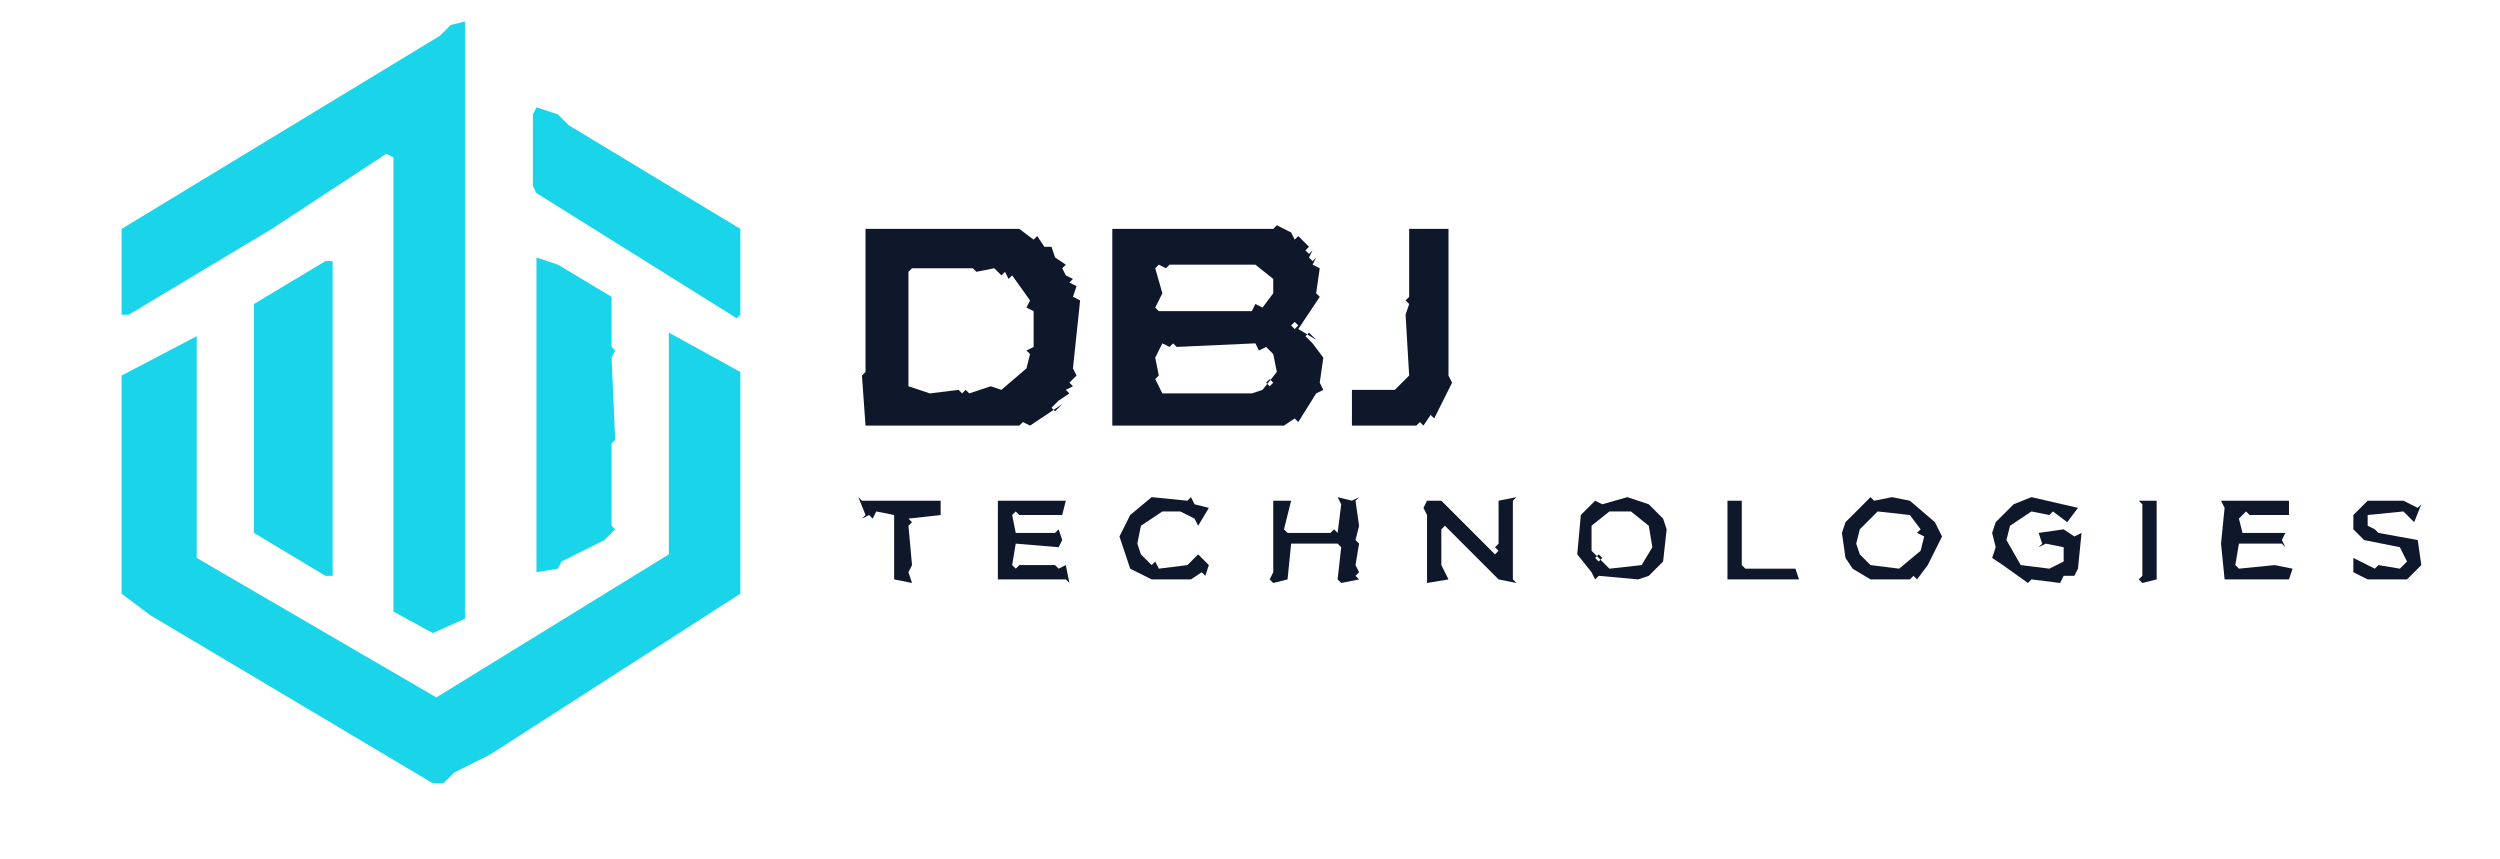
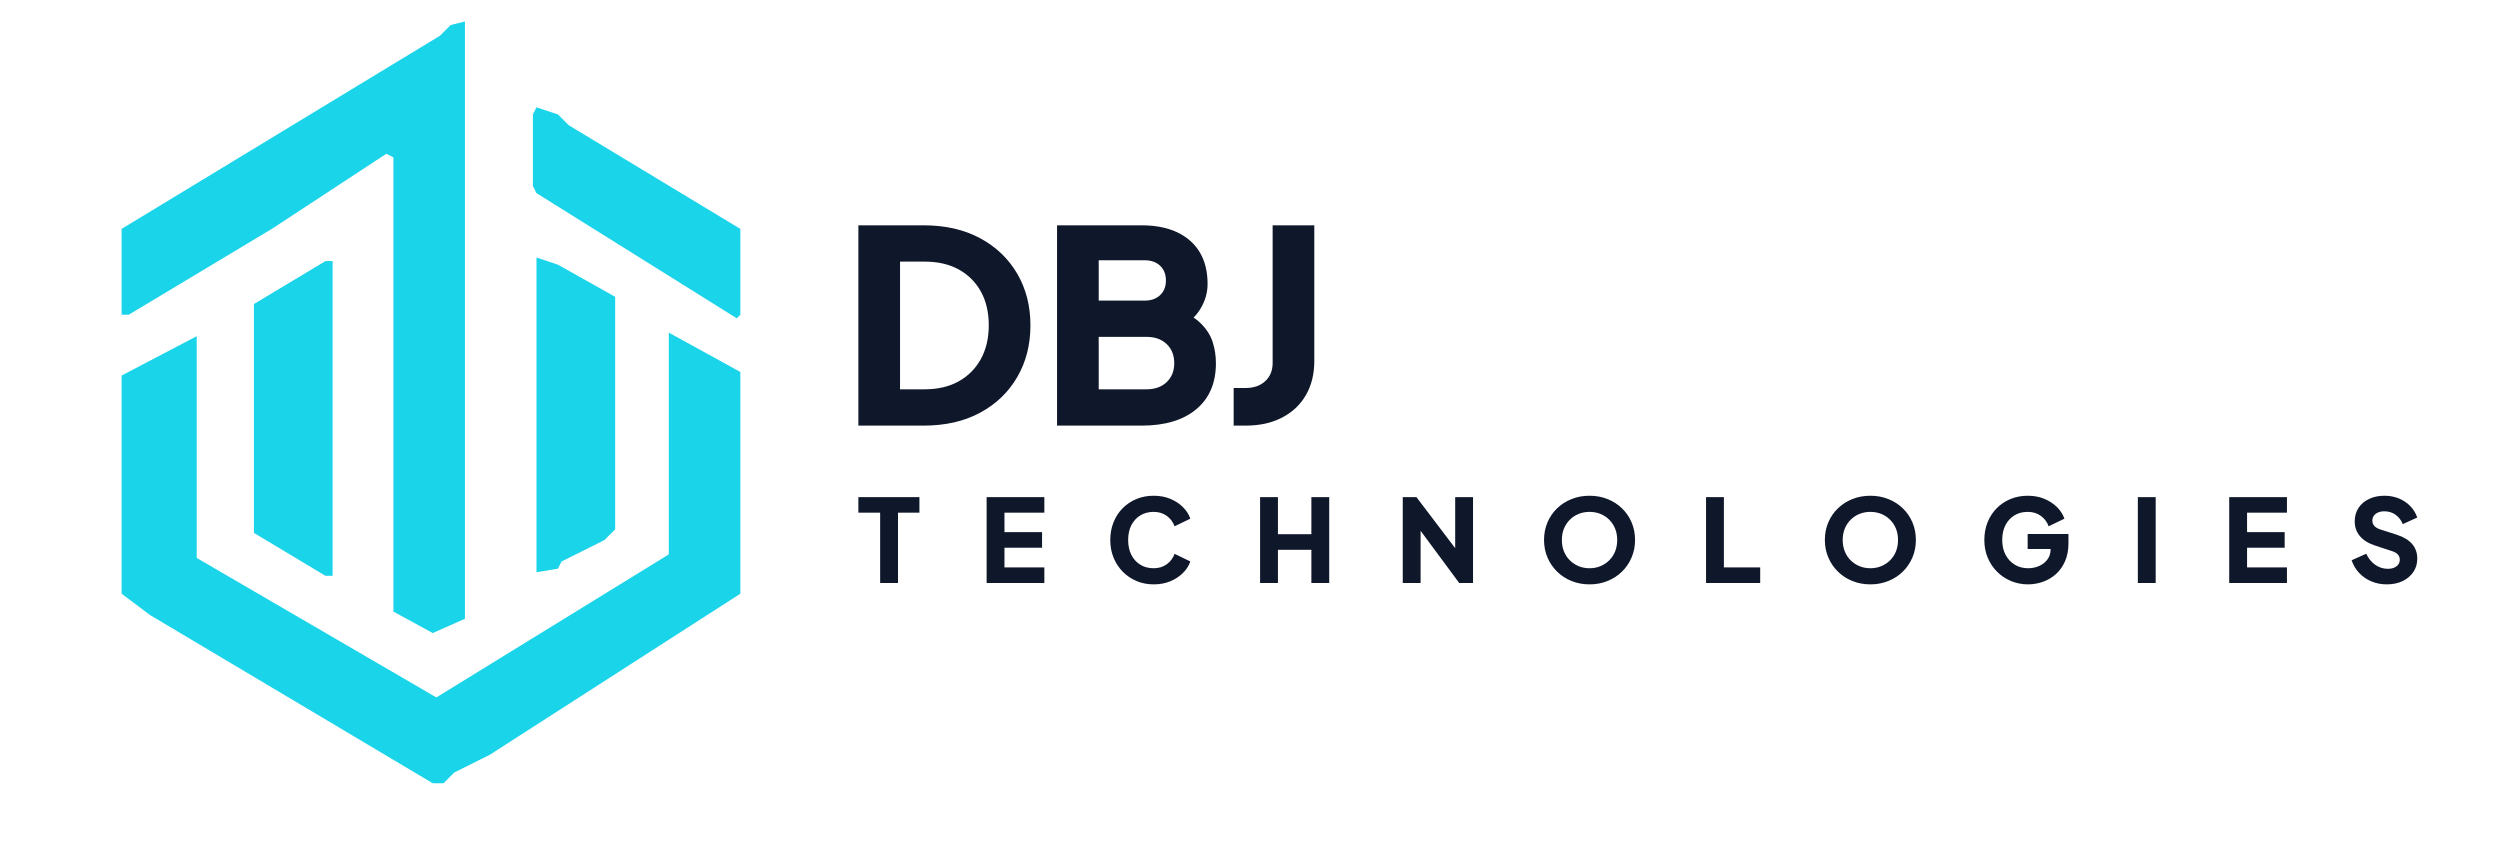
<svg xmlns="http://www.w3.org/2000/svg" viewBox="0 0 699 240" role="img" aria-labelledby="title desc">
-   <path d="M 207 104 L 187 93 L 187 155 L 122 195 L 55 156 L 55 94 L 34 105 L 34 166 L 42 172 L 121 219 L 124 219 L 127 216 L 137 211 L 207 166 Z M 91 73 L 71 85 L 71 149 L 91 161 L 93 161 L 93 73 Z M 150 72 L 150 160 L 156 159 L 157 157 L 169 151 L 172 148 L 171 147 L 171 124 L 172 123 L 171 100 L 172 98 L 171 97 L 171 83 L 156 74 Z M 150 30 L 149 32 L 149 52 L 150 54 L 206 89 L 207 88 L 207 64 L 159 35 L 156 32 Z M 130 6 L 126 7 L 123 10 L 34 64 L 34 88 L 36 88 L 76 64 L 108 43 L 110 44 L 110 171 L 121 177 L 130 173 Z" fill="#1AD4EA" fill-rule="evenodd" />
-   <path d="M 662 140 L 658 144 L 658 148 L 661 151 L 671 153 L 673 157 L 671 159 L 665 158 L 664 159 L 658 156 L 658 160 L 662 162 L 673 162 L 677 158 L 676 151 L 665 149 L 664 148 L 665 147 L 664 148 L 662 147 L 662 144 L 672 143 L 675 146 L 677 141 L 676 142 L 672 140 Z M 621 140 L 622 142 L 621 152 L 622 162 L 640 162 L 641 159 L 636 158 L 626 159 L 625 158 L 626 152 L 638 152 L 639 153 L 638 151 L 639 149 L 627 149 L 626 145 L 628 143 L 629 144 L 640 144 L 640 140 Z M 603 140 L 598 140 L 599 141 L 599 161 L 598 162 L 599 163 L 603 162 Z M 483 140 L 483 162 L 503 162 L 502 159 L 488 159 L 487 158 L 487 140 Z M 279 140 L 279 162 L 278 163 L 279 162 L 298 162 L 299 163 L 298 158 L 296 159 L 295 158 L 285 158 L 284 159 L 283 158 L 284 152 L 296 153 L 297 151 L 296 148 L 295 149 L 284 149 L 283 144 L 284 143 L 285 144 L 297 144 L 298 140 Z M 563 141 L 558 146 L 557 149 L 558 153 L 557 156 L 560 158 L 559 159 L 560 158 L 567 163 L 568 162 L 576 163 L 577 161 L 580 161 L 581 159 L 582 160 L 581 159 L 582 149 L 580 150 L 577 148 L 570 149 L 571 152 L 570 153 L 572 152 L 577 153 L 577 157 L 573 159 L 565 158 L 561 151 L 562 147 L 568 143 L 573 144 L 574 143 L 578 146 L 581 142 L 568 139 Z M 523 139 L 516 146 L 515 149 L 516 156 L 518 159 L 523 162 L 534 162 L 535 161 L 536 162 L 539 158 L 540 159 L 539 158 L 543 150 L 541 146 L 534 140 L 529 139 L 524 140 Z M 525 143 L 534 144 L 537 148 L 536 149 L 538 150 L 537 154 L 531 159 L 523 158 L 520 155 L 519 152 L 520 148 Z M 461 141 L 455 139 L 448 141 L 446 140 L 442 144 L 441 155 L 445 160 L 444 161 L 445 160 L 446 162 L 447 161 L 458 162 L 461 161 L 465 157 L 466 148 L 465 145 Z M 446 156 L 447 155 L 448 156 L 447 157 Z M 445 147 L 450 143 L 456 143 L 461 147 L 462 153 L 459 158 L 450 159 L 445 154 Z M 424 139 L 419 140 L 419 152 L 417 154 L 403 140 L 399 140 L 398 142 L 399 144 L 399 163 L 405 162 L 403 158 L 403 148 L 404 147 L 415 158 L 414 159 L 415 158 L 419 162 L 424 163 L 423 162 L 423 140 Z M 417 154 L 418 153 L 419 154 L 418 155 Z M 380 139 L 378 140 L 374 139 L 375 141 L 374 149 L 373 148 L 372 149 L 360 149 L 359 148 L 361 140 L 356 140 L 356 160 L 355 162 L 356 163 L 360 162 L 361 152 L 374 152 L 375 153 L 374 162 L 375 163 L 380 162 L 379 161 L 380 160 L 379 158 L 380 152 L 379 151 L 380 147 L 379 140 Z M 316 144 L 313 150 L 316 159 L 322 162 L 333 162 L 336 160 L 337 161 L 338 158 L 335 155 L 332 158 L 324 159 L 323 157 L 322 158 L 319 155 L 318 152 L 319 147 L 325 143 L 330 143 L 334 145 L 335 147 L 338 142 L 334 141 L 333 139 L 332 140 L 322 139 Z M 240 139 L 242 144 L 241 145 L 243 144 L 244 145 L 245 143 L 250 144 L 250 162 L 255 163 L 254 160 L 255 158 L 254 147 L 255 146 L 254 145 L 263 144 L 263 140 L 241 140 Z M 405 64 L 394 64 L 394 83 L 393 84 L 394 85 L 393 88 L 394 105 L 393 106 L 392 105 L 393 106 L 390 109 L 378 109 L 378 119 L 396 119 L 397 118 L 398 119 L 400 116 L 401 117 L 406 107 L 405 105 Z M 367 70 L 363 66 L 362 67 L 361 65 L 357 63 L 356 64 L 311 64 L 311 119 L 359 119 L 362 117 L 363 118 L 368 110 L 370 109 L 369 107 L 370 100 L 367 96 L 368 95 L 363 92 L 369 83 L 368 82 L 369 75 L 367 74 L 368 72 L 367 73 L 366 72 Z M 354 107 L 355 106 L 356 107 L 355 108 Z M 323 100 L 325 96 L 327 97 L 328 96 L 329 97 L 351 96 L 352 98 L 354 97 L 356 99 L 357 104 L 353 109 L 350 110 L 325 110 L 323 106 L 324 105 Z M 366 95 L 367 94 L 368 95 L 367 96 Z M 365 94 L 366 93 L 367 94 L 366 95 Z M 361 91 L 362 90 L 363 91 L 362 92 Z M 323 75 L 324 74 L 326 75 L 327 74 L 351 74 L 356 78 L 356 82 L 353 86 L 351 85 L 350 87 L 324 87 L 323 86 L 325 82 Z M 365 70 L 366 69 L 367 70 L 366 71 Z M 241 63 L 242 64 L 242 104 L 241 105 L 242 119 L 285 119 L 286 118 L 288 119 L 297 113 L 296 112 L 299 110 L 298 109 L 300 108 L 299 107 L 301 105 L 300 103 L 302 84 L 300 83 L 301 80 L 299 79 L 300 78 L 298 77 L 297 75 L 298 74 L 295 72 L 294 69 L 292 69 L 290 66 L 289 67 L 285 64 L 242 64 Z M 294 114 L 295 113 L 296 114 L 295 115 Z M 295 113 L 296 112 L 297 113 L 296 114 Z M 254 76 L 255 75 L 272 75 L 273 76 L 278 75 L 280 77 L 281 76 L 282 78 L 283 77 L 288 84 L 287 86 L 289 87 L 289 97 L 287 98 L 288 99 L 287 103 L 280 109 L 277 108 L 271 110 L 270 109 L 269 110 L 268 109 L 260 110 L 254 108 Z" fill="#0f172a" fill-rule="evenodd" />
+   <path d="M 207 104 L 187 93 L 187 155 L 122 195 L 55 156 L 55 94 L 34 105 L 34 166 L 42 172 L 121 219 L 124 219 L 127 216 L 137 211 L 207 166 Z M 91 73 L 71 85 L 71 149 L 91 161 L 93 161 L 93 73 Z M 150 72 L 150 160 L 156 159 L 157 157 L 169 151 L 172 148 L 172 83 L 156 74 Z M 150 30 L 149 32 L 149 52 L 150 54 L 206 89 L 207 88 L 207 64 L 159 35 L 156 32 Z M 130 6 L 126 7 L 123 10 L 34 64 L 34 88 L 36 88 L 76 64 L 108 43 L 110 44 L 110 171 L 121 177 L 130 173 Z" fill="#1AD4EA" fill-rule="evenodd" />
+   <path d="M258.27 119L240 119L240 63.00L258.27 63.00Q267.36 63.00 274.05 66.61Q280.74 70.22 284.42 76.53Q288.11 82.84 288.11 90.96L288.11 90.96Q288.11 99.08 284.42 105.43Q280.74 111.78 274.05 115.39Q267.36 119 258.27 119L258.27 119ZM251.65 73.15L251.65 108.85L258.57 108.85Q264.05 108.85 268.04 106.63Q272.02 104.42 274.24 100.40Q276.46 96.37 276.46 90.96L276.46 90.96Q276.46 85.48 274.24 81.49Q272.02 77.51 268.04 75.33Q264.05 73.15 258.57 73.15L258.57 73.15L251.65 73.15ZM319.23 119L295.55 119L295.55 63.00L319.23 63.00Q325.01 63.00 329.15 64.95Q333.28 66.91 335.46 70.55Q337.64 74.20 337.64 79.39L337.64 79.39Q337.64 83.07 335.61 86.38L335.61 86.38Q334.86 87.66 333.73 88.78L333.73 88.78Q334.86 89.53 335.76 90.44L335.76 90.44Q338.17 92.84 339.07 95.66Q339.97 98.48 339.97 101.56L339.97 101.56Q339.97 109.83 334.49 114.41Q329.00 119 319.23 119L319.23 119ZM307.20 94.19L307.20 108.85L320.58 108.85Q324.11 108.85 326.22 106.82Q328.32 104.79 328.32 101.56L328.32 101.56Q328.32 98.25 326.22 96.22Q324.11 94.19 320.58 94.19L320.58 94.19L307.20 94.19ZM307.20 72.77L307.20 84.05L320.05 84.05Q322.76 84.05 324.38 82.51Q325.99 80.97 325.99 78.41Q325.99 75.85 324.38 74.31Q322.76 72.77 320.05 72.77L320.05 72.77L307.20 72.77ZM348.32 119L344.93 119L344.93 108.48L348.32 108.48Q351.70 108.48 353.77 106.56Q355.83 104.64 355.83 101.49L355.83 101.49L355.83 63.00L367.48 63.00L367.48 100.96Q367.48 106.37 365.15 110.43Q362.82 114.49 358.50 116.74Q354.18 119 348.32 119L348.32 119ZM251.08 163L246.09 163L246.09 143.35L240 143.35L240 139L257.07 139L257.07 143.35L251.08 143.35L251.08 163ZM292.00 163L275.86 163L275.86 139L292.00 139L292.00 143.35L280.85 143.35L280.85 148.79L291.36 148.79L291.36 153.14L280.85 153.14L280.85 158.65L292.00 158.65L292.00 163ZM322.55 163.39L322.55 163.39Q319.97 163.39 317.76 162.45Q315.56 161.52 313.91 159.84Q312.27 158.17 311.35 155.91Q310.43 153.66 310.43 150.98L310.43 150.98Q310.43 148.31 311.34 146.04Q312.24 143.77 313.88 142.11Q315.52 140.45 317.73 139.53Q319.94 138.61 322.55 138.61L322.55 138.61Q325.16 138.61 327.23 139.48Q329.31 140.35 330.76 141.80Q332.21 143.25 332.82 145.02L332.82 145.02L328.41 147.15Q327.80 145.41 326.27 144.27Q324.74 143.12 322.55 143.12L322.55 143.12Q320.42 143.12 318.81 144.12Q317.20 145.12 316.31 146.88Q315.43 148.63 315.43 150.98L315.43 150.98Q315.43 153.34 316.31 155.11Q317.20 156.88 318.81 157.88Q320.42 158.88 322.55 158.88L322.55 158.88Q324.74 158.88 326.27 157.73Q327.80 156.59 328.41 154.85L328.41 154.85L332.82 156.98Q332.21 158.75 330.76 160.20Q329.31 161.65 327.23 162.52Q325.16 163.39 322.55 163.39ZM357.31 163L352.32 163L352.32 139L357.31 139L357.31 149.37L366.66 149.37L366.66 139L371.65 139L371.65 163L366.66 163L366.66 153.72L357.31 153.72L357.31 163ZM397.20 163L392.21 163L392.21 139L396.04 139L406.87 153.27L406.87 139L411.86 139L411.86 163L407.99 163L397.20 148.41L397.20 163ZM444.44 163.39L444.44 163.39Q441.73 163.39 439.41 162.45Q437.09 161.52 435.37 159.83Q433.64 158.14 432.68 155.88Q431.71 153.63 431.71 150.98L431.71 150.98Q431.71 148.34 432.66 146.09Q433.61 143.83 435.33 142.16Q437.06 140.48 439.38 139.55Q441.70 138.61 444.44 138.61L444.44 138.61Q447.17 138.61 449.49 139.55Q451.81 140.48 453.54 142.16Q455.26 143.83 456.21 146.09Q457.16 148.34 457.16 150.98L457.16 150.98Q457.16 153.63 456.19 155.88Q455.23 158.14 453.50 159.83Q451.78 161.52 449.46 162.45Q447.14 163.39 444.44 163.39ZM444.44 158.88L444.44 158.88Q446.08 158.88 447.48 158.30Q448.88 157.72 449.94 156.67Q451.01 155.62 451.59 154.17Q452.17 152.72 452.17 150.98L452.17 150.98Q452.17 149.24 451.59 147.81Q451.01 146.38 449.94 145.31Q448.88 144.25 447.48 143.69Q446.08 143.12 444.44 143.12L444.44 143.12Q442.79 143.12 441.39 143.69Q439.99 144.25 438.93 145.31Q437.86 146.38 437.28 147.81Q436.70 149.24 436.70 150.98L436.70 150.98Q436.70 152.72 437.28 154.17Q437.86 155.62 438.93 156.67Q439.99 157.72 441.39 158.30Q442.79 158.88 444.44 158.88ZM492.15 163L477.01 163L477.01 139L482.00 139L482.00 158.65L492.15 158.65L492.15 163ZM522.96 163.39L522.96 163.39Q520.25 163.39 517.93 162.45Q515.61 161.52 513.89 159.83Q512.16 158.14 511.20 155.88Q510.23 153.63 510.23 150.98L510.23 150.98Q510.23 148.34 511.18 146.09Q512.13 143.83 513.85 142.16Q515.58 140.48 517.90 139.55Q520.22 138.61 522.96 138.61L522.96 138.61Q525.69 138.61 528.01 139.55Q530.33 140.48 532.06 142.16Q533.78 143.83 534.73 146.09Q535.68 148.34 535.68 150.98L535.68 150.98Q535.68 153.63 534.71 155.88Q533.75 158.14 532.02 159.83Q530.30 161.52 527.98 162.45Q525.66 163.39 522.96 163.39ZM522.96 158.88L522.96 158.88Q524.60 158.88 526.00 158.30Q527.40 157.72 528.46 156.67Q529.53 155.62 530.11 154.17Q530.69 152.72 530.69 150.98L530.69 150.98Q530.69 149.24 530.11 147.81Q529.53 146.38 528.46 145.31Q527.40 144.25 526.00 143.69Q524.60 143.12 522.96 143.12L522.96 143.12Q521.31 143.12 519.91 143.69Q518.51 144.25 517.45 145.31Q516.38 146.38 515.80 147.81Q515.22 149.24 515.22 150.98L515.22 150.98Q515.22 152.72 515.80 154.17Q516.38 155.62 517.45 156.67Q518.51 157.72 519.91 158.30Q521.31 158.88 522.96 158.88ZM567.06 163.39L567.06 163.39Q564.49 163.39 562.26 162.45Q560.04 161.52 558.37 159.84Q556.69 158.17 555.76 155.91Q554.82 153.66 554.82 150.98Q554.82 148.31 555.72 146.04Q556.63 143.77 558.27 142.11Q559.91 140.45 562.12 139.53Q564.33 138.61 566.93 138.61Q569.54 138.61 571.62 139.48Q573.70 140.35 575.15 141.80Q576.60 143.25 577.21 145.02L577.21 145.02L572.80 147.15Q572.19 145.41 570.66 144.27Q569.13 143.12 566.93 143.12L566.93 143.12Q564.81 143.12 563.20 144.12Q561.59 145.12 560.70 146.88Q559.82 148.63 559.82 150.98Q559.82 153.34 560.75 155.11Q561.68 156.88 563.31 157.88Q564.94 158.88 567.06 158.88L567.06 158.88Q568.71 158.88 570.14 158.25Q571.57 157.62 572.46 156.43Q573.35 155.24 573.35 153.56L573.35 153.56L573.35 153.50L566.93 153.50L566.93 149.31L578.34 149.31L578.34 151.85Q578.34 154.79 577.37 156.96Q576.41 159.13 574.78 160.57Q573.15 162.00 571.14 162.69Q569.13 163.39 567.06 163.39ZM602.73 163L597.74 163L597.74 139L602.73 139L602.73 163ZM639.43 163L623.29 163L623.29 139L639.43 139L639.43 143.35L628.28 143.35L628.28 148.79L638.79 148.79L638.79 153.14L628.28 153.14L628.28 158.65L639.43 158.65L639.43 163ZM667.30 163.39L667.30 163.39Q665.05 163.39 663.07 162.57Q661.09 161.74 659.65 160.23Q658.22 158.72 657.51 156.65L657.51 156.65L661.60 154.82Q662.50 156.78 664.10 157.91Q665.69 159.04 667.63 159.04L667.63 159.04Q668.66 159.04 669.40 158.72Q670.14 158.39 670.56 157.83Q670.98 157.27 670.98 156.49L670.98 156.49Q670.98 155.66 670.46 155.06Q669.94 154.46 668.85 154.11L668.85 154.11L664.15 152.56Q661.28 151.63 659.83 149.90Q658.38 148.18 658.38 145.77L658.38 145.77Q658.38 143.64 659.43 142.03Q660.47 140.42 662.36 139.52Q664.24 138.61 666.69 138.61L666.69 138.61Q668.85 138.61 670.69 139.35Q672.52 140.10 673.86 141.45Q675.20 142.80 675.87 144.70L675.87 144.70L671.81 146.54Q671.14 144.86 669.78 143.91Q668.43 142.96 666.69 142.96L666.69 142.96Q665.69 142.96 664.92 143.28Q664.15 143.61 663.73 144.20Q663.31 144.80 663.31 145.57L663.31 145.57Q663.31 146.41 663.86 147.04Q664.40 147.67 665.50 148.02L665.50 148.02L670.11 149.50Q673.01 150.44 674.44 152.11Q675.87 153.79 675.87 156.20L675.87 156.20Q675.87 158.30 674.78 159.92Q673.68 161.55 671.77 162.47Q669.85 163.39 667.30 163.39Z" fill="#0f172a" fill-rule="evenodd" />
</svg>
